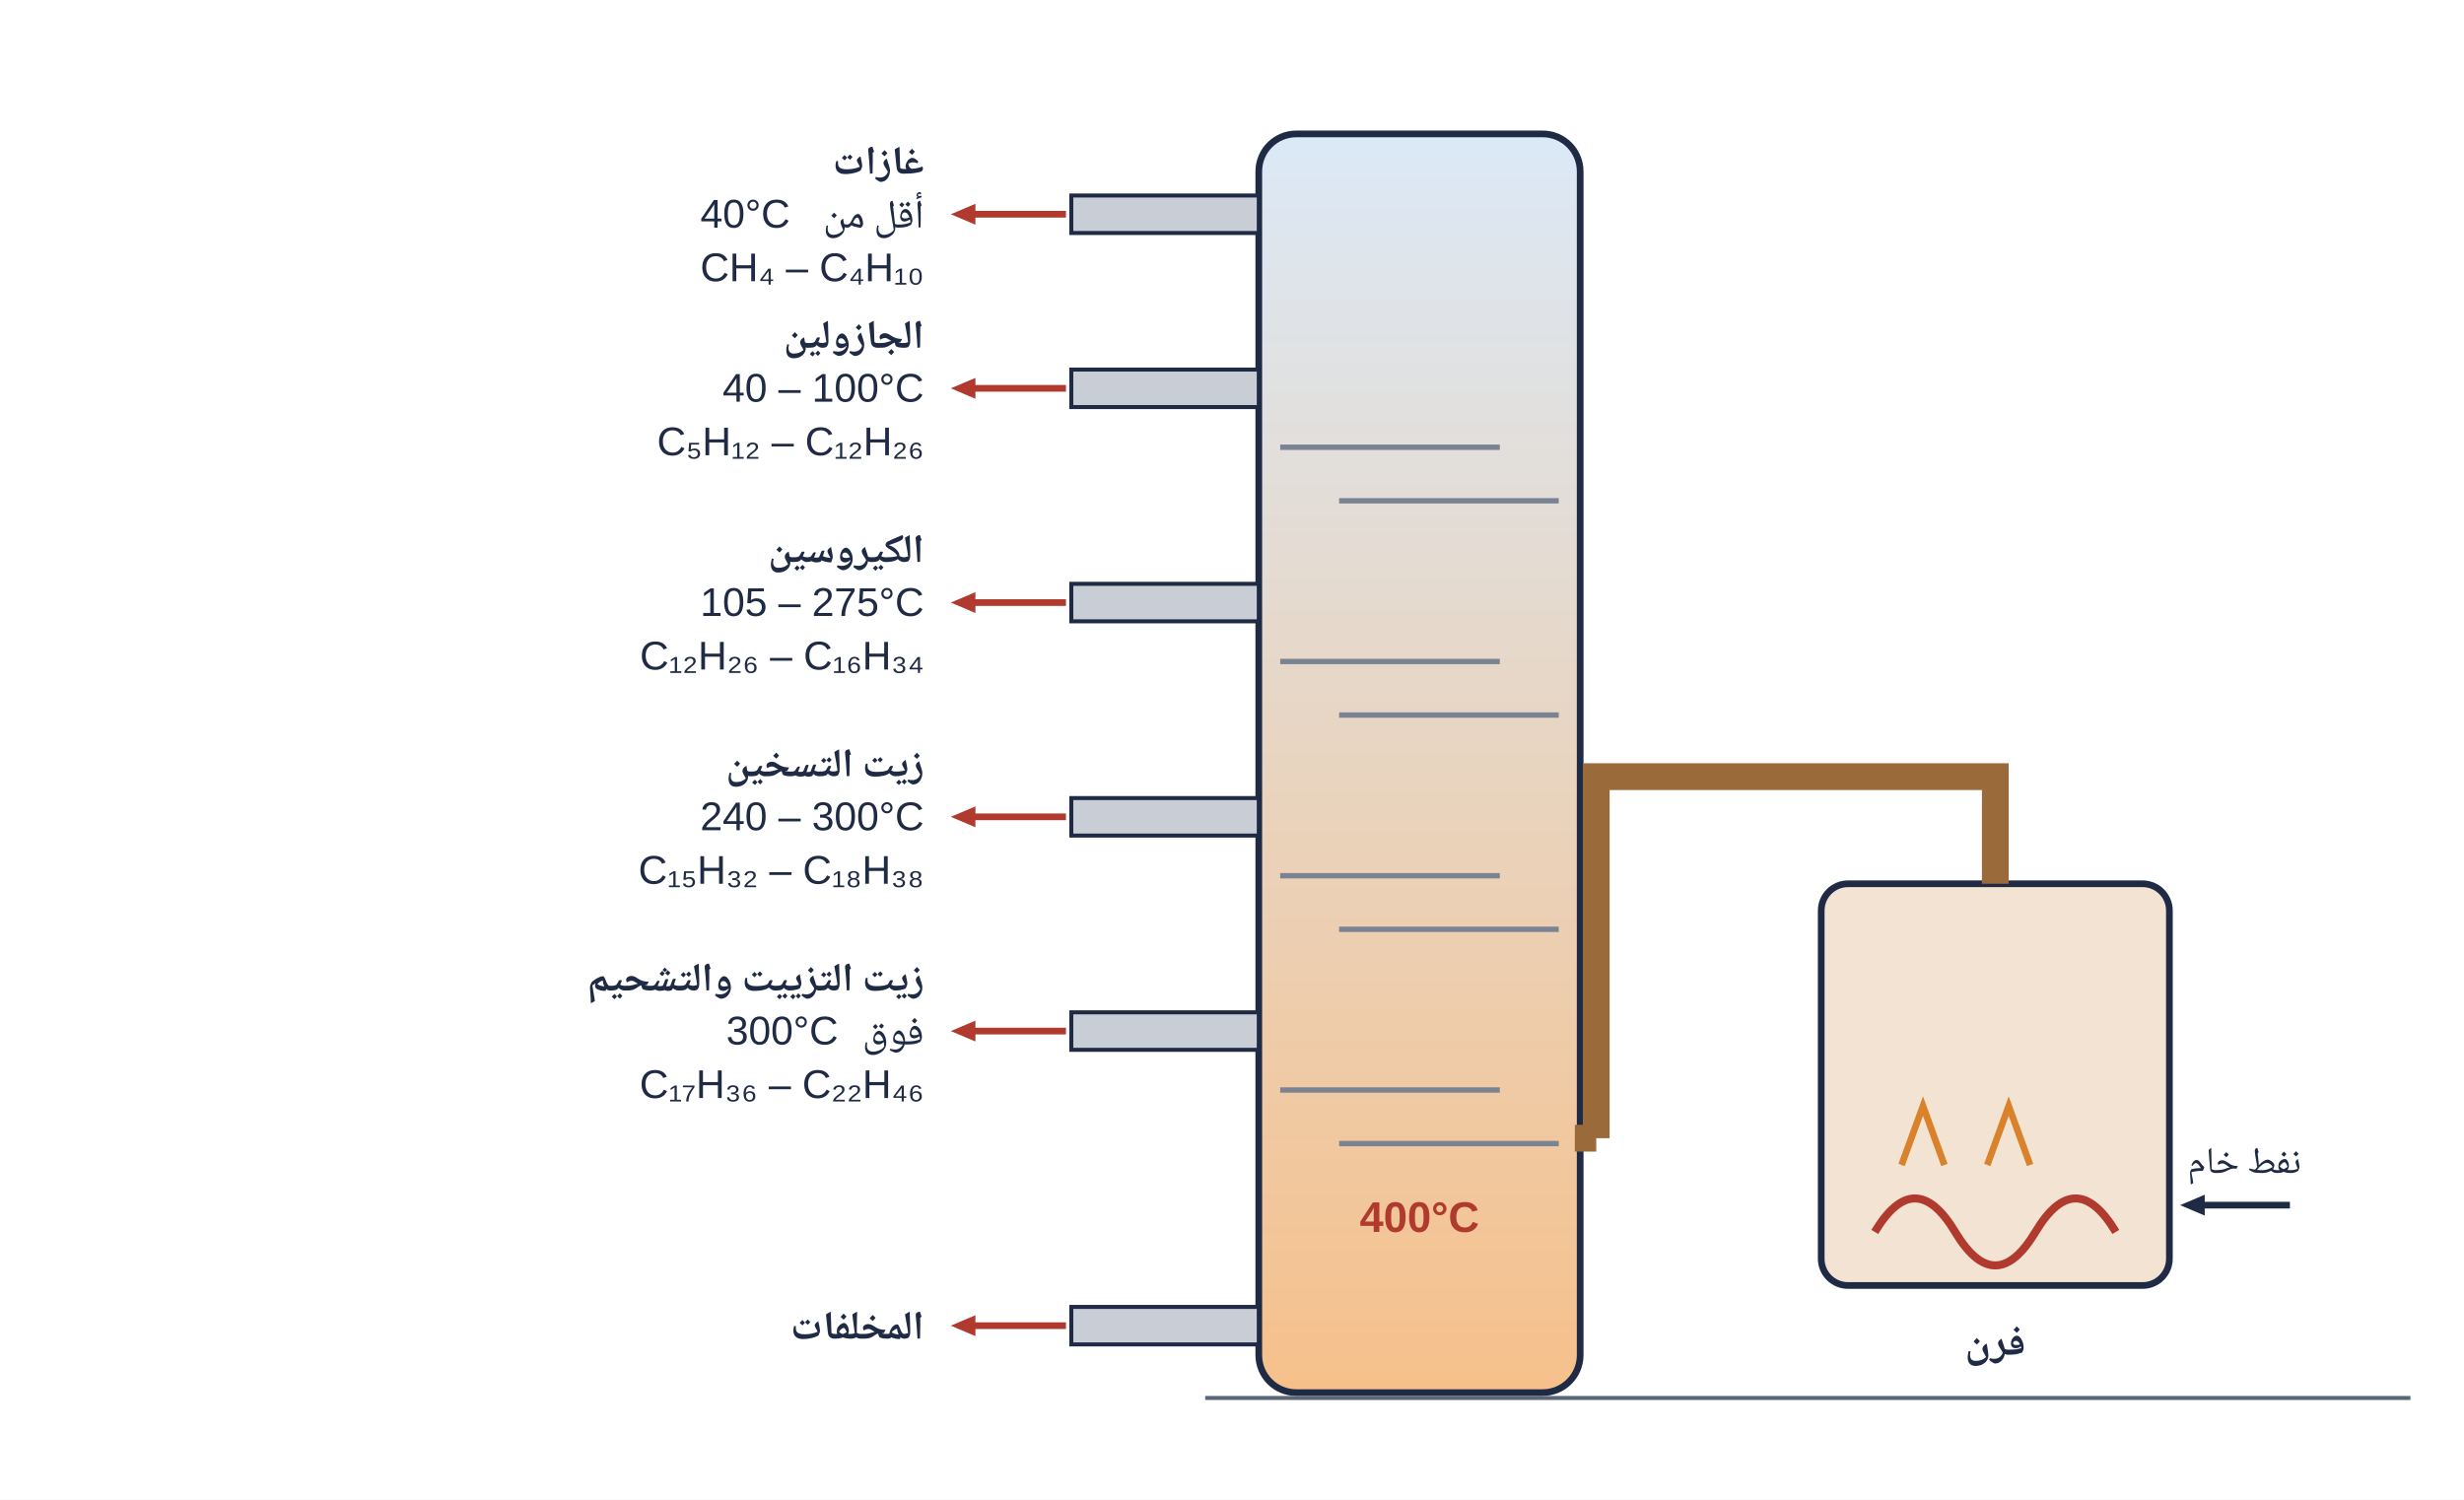
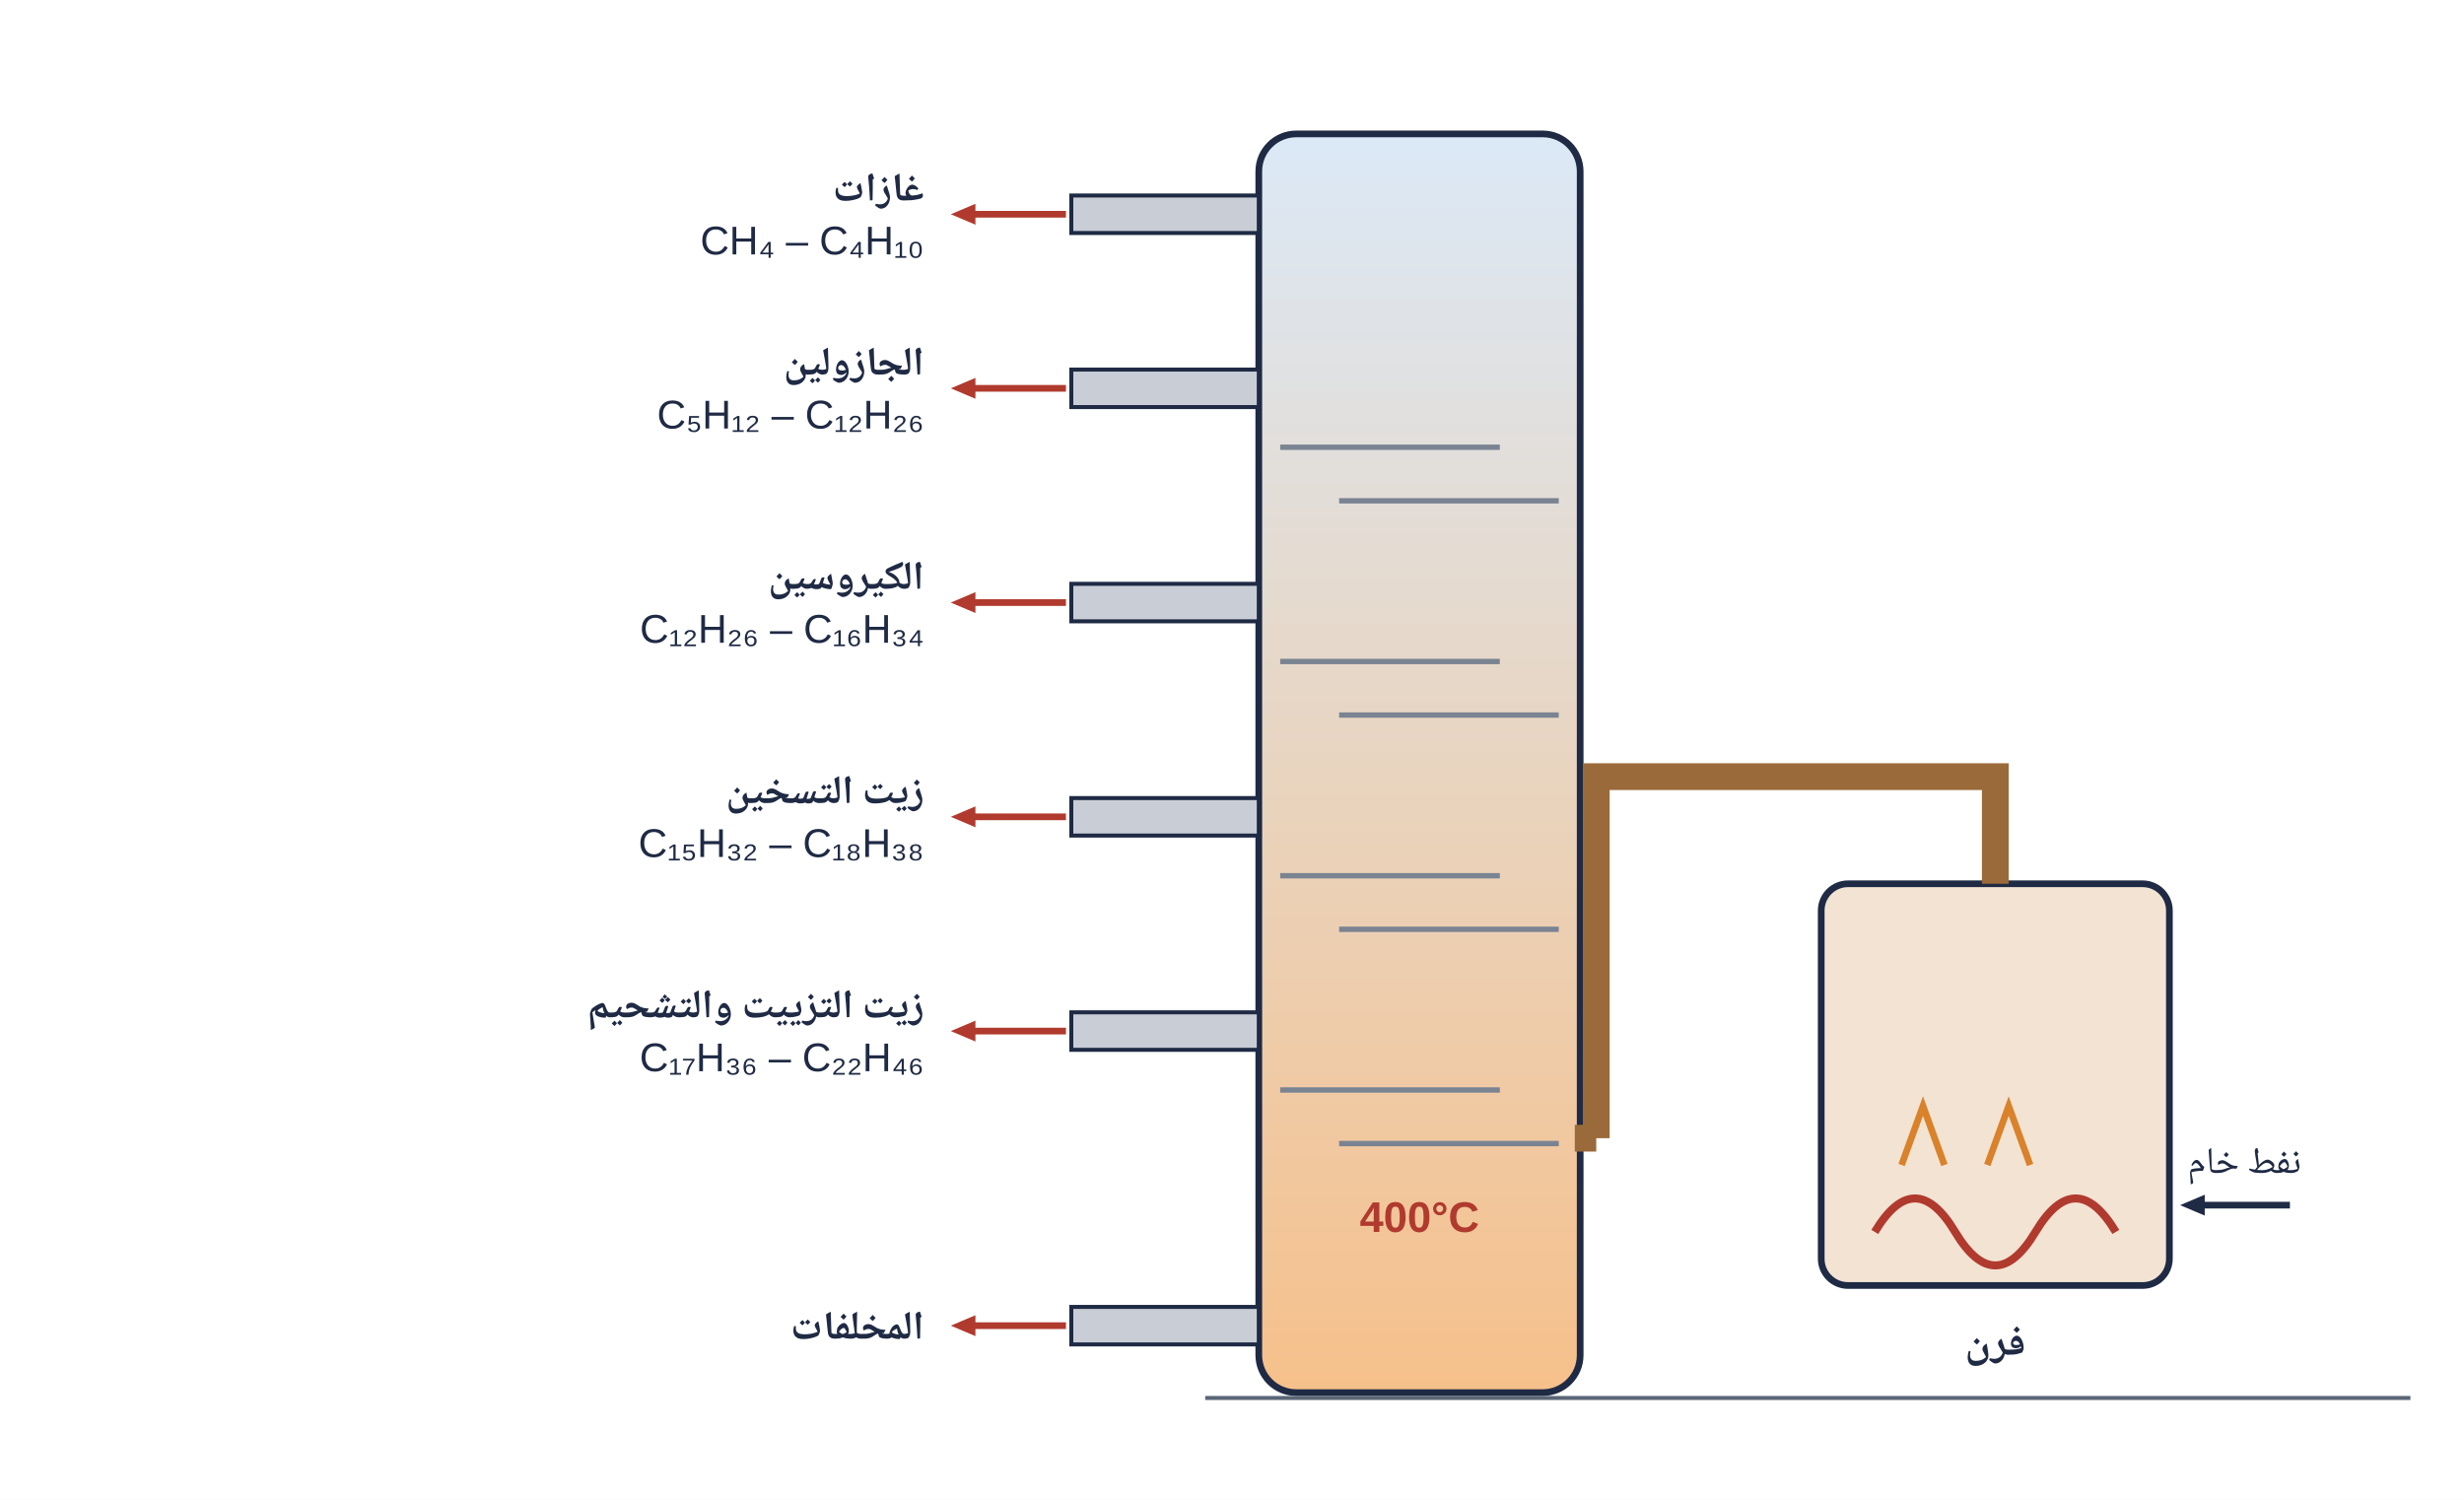
<svg xmlns="http://www.w3.org/2000/svg" viewBox="0 0 920 560" width="920" height="560">
  <rect width="920" height="560" fill="#fff" />
  <defs>
    <linearGradient id="tg" x1="0" y1="0" x2="0" y2="1">
      <stop offset="0" stop-color="#dbe9f7" />
      <stop offset="1" stop-color="#f6c08a" />
    </linearGradient>
  </defs>
  <rect x="470" y="50" width="120" height="470" rx="14" fill="url(#tg)" stroke="#1f2a44" stroke-width="2.5" />
  <line x1="478" y1="167" x2="560" y2="167" stroke="#7a8392" stroke-width="2" />
  <line x1="500" y1="187" x2="582" y2="187" stroke="#7a8392" stroke-width="2" />
  <line x1="478" y1="247" x2="560" y2="247" stroke="#7a8392" stroke-width="2" />
  <line x1="500" y1="267" x2="582" y2="267" stroke="#7a8392" stroke-width="2" />
  <line x1="478" y1="327" x2="560" y2="327" stroke="#7a8392" stroke-width="2" />
  <line x1="500" y1="347" x2="582" y2="347" stroke="#7a8392" stroke-width="2" />
  <line x1="478" y1="407" x2="560" y2="407" stroke="#7a8392" stroke-width="2" />
  <line x1="500" y1="427" x2="582" y2="427" stroke="#7a8392" stroke-width="2" />
  <rect x="400" y="73" width="70" height="14" fill="#c9ced6" stroke="#1f2a44" stroke-width="1.5" />
  <line x1="398" y1="80" x2="361.0" y2="80.0" stroke="#b03a2e" stroke-width="2.5" />
  <polygon points="355,80 364.2,76.1 364.2,83.9" fill="#b03a2e" />
-   <text x="345" y="65" text-anchor="start" font-size="15" fill="#1f2a44" font-weight="bold" font-family="'IBM Plex Sans Arabic','Noto Naskh Arabic',Tahoma,Arial,sans-serif" direction="rtl">غازات</text>
-   <text x="345" y="85" text-anchor="start" font-size="15" fill="#1f2a44" font-weight="normal" font-family="'IBM Plex Sans Arabic','Noto Naskh Arabic',Tahoma,Arial,sans-serif" direction="rtl">أقل من</text>
-   <text x="295" y="85" text-anchor="end" font-size="15" fill="#1f2a44" font-weight="normal" font-family="Arial,Helvetica,sans-serif">40°C</text>
-   <text x="345" y="105" text-anchor="end" font-size="15" fill="#1f2a44" font-weight="normal" font-family="Arial,Helvetica,sans-serif">CH₄ – C₄H₁₀</text>
+   <text x="345" y="75" text-anchor="start" font-size="15" fill="#1f2a44" font-weight="bold" font-family="'IBM Plex Sans Arabic','Noto Naskh Arabic',Tahoma,Arial,sans-serif" direction="rtl">غازات</text>
+   <text x="345" y="95" text-anchor="end" font-size="15" fill="#1f2a44" font-weight="normal" font-family="Arial,Helvetica,sans-serif">CH₄ – C₄H₁₀</text>
  <rect x="400" y="138" width="70" height="14" fill="#c9ced6" stroke="#1f2a44" stroke-width="1.5" />
  <line x1="398" y1="145" x2="361.0" y2="145.0" stroke="#b03a2e" stroke-width="2.5" />
  <polygon points="355,145 364.2,141.1 364.2,148.9" fill="#b03a2e" />
-   <text x="345" y="130" text-anchor="start" font-size="15" fill="#1f2a44" font-weight="bold" font-family="'IBM Plex Sans Arabic','Noto Naskh Arabic',Tahoma,Arial,sans-serif" direction="rtl">الجازولين</text>
-   <text x="345" y="150" text-anchor="end" font-size="15" fill="#1f2a44" font-weight="normal" font-family="Arial,Helvetica,sans-serif">40 – 100°C</text>
-   <text x="345" y="170" text-anchor="end" font-size="15" fill="#1f2a44" font-weight="normal" font-family="Arial,Helvetica,sans-serif">C₅H₁₂ – C₁₂H₂₆</text>
+   <text x="345" y="140" text-anchor="start" font-size="15" fill="#1f2a44" font-weight="bold" font-family="'IBM Plex Sans Arabic','Noto Naskh Arabic',Tahoma,Arial,sans-serif" direction="rtl">الجازولين</text>
+   <text x="345" y="160" text-anchor="end" font-size="15" fill="#1f2a44" font-weight="normal" font-family="Arial,Helvetica,sans-serif">C₅H₁₂ – C₁₂H₂₆</text>
  <rect x="400" y="218" width="70" height="14" fill="#c9ced6" stroke="#1f2a44" stroke-width="1.5" />
  <line x1="398" y1="225" x2="361.0" y2="225.0" stroke="#b03a2e" stroke-width="2.5" />
  <polygon points="355,225 364.2,221.1 364.2,228.9" fill="#b03a2e" />
-   <text x="345" y="210" text-anchor="start" font-size="15" fill="#1f2a44" font-weight="bold" font-family="'IBM Plex Sans Arabic','Noto Naskh Arabic',Tahoma,Arial,sans-serif" direction="rtl">الكيروسين</text>
-   <text x="345" y="230" text-anchor="end" font-size="15" fill="#1f2a44" font-weight="normal" font-family="Arial,Helvetica,sans-serif">105 – 275°C</text>
-   <text x="345" y="250" text-anchor="end" font-size="15" fill="#1f2a44" font-weight="normal" font-family="Arial,Helvetica,sans-serif">C₁₂H₂₆ – C₁₆H₃₄</text>
+   <text x="345" y="220" text-anchor="start" font-size="15" fill="#1f2a44" font-weight="bold" font-family="'IBM Plex Sans Arabic','Noto Naskh Arabic',Tahoma,Arial,sans-serif" direction="rtl">الكيروسين</text>
+   <text x="345" y="240" text-anchor="end" font-size="15" fill="#1f2a44" font-weight="normal" font-family="Arial,Helvetica,sans-serif">C₁₂H₂₆ – C₁₆H₃₄</text>
  <rect x="400" y="298" width="70" height="14" fill="#c9ced6" stroke="#1f2a44" stroke-width="1.5" />
  <line x1="398" y1="305" x2="361.0" y2="305.0" stroke="#b03a2e" stroke-width="2.5" />
  <polygon points="355,305 364.2,301.1 364.2,308.9" fill="#b03a2e" />
-   <text x="345" y="290" text-anchor="start" font-size="15" fill="#1f2a44" font-weight="bold" font-family="'IBM Plex Sans Arabic','Noto Naskh Arabic',Tahoma,Arial,sans-serif" direction="rtl">زيت التسخين</text>
-   <text x="345" y="310" text-anchor="end" font-size="15" fill="#1f2a44" font-weight="normal" font-family="Arial,Helvetica,sans-serif">240 – 300°C</text>
-   <text x="345" y="330" text-anchor="end" font-size="15" fill="#1f2a44" font-weight="normal" font-family="Arial,Helvetica,sans-serif">C₁₅H₃₂ – C₁₈H₃₈</text>
+   <text x="345" y="300" text-anchor="start" font-size="15" fill="#1f2a44" font-weight="bold" font-family="'IBM Plex Sans Arabic','Noto Naskh Arabic',Tahoma,Arial,sans-serif" direction="rtl">زيت التسخين</text>
+   <text x="345" y="320" text-anchor="end" font-size="15" fill="#1f2a44" font-weight="normal" font-family="Arial,Helvetica,sans-serif">C₁₅H₃₂ – C₁₈H₃₈</text>
  <rect x="400" y="378" width="70" height="14" fill="#c9ced6" stroke="#1f2a44" stroke-width="1.5" />
  <line x1="398" y1="385" x2="361.0" y2="385.0" stroke="#b03a2e" stroke-width="2.5" />
  <polygon points="355,385 364.2,381.1 364.2,388.9" fill="#b03a2e" />
-   <text x="345" y="370" text-anchor="start" font-size="15" fill="#1f2a44" font-weight="bold" font-family="'IBM Plex Sans Arabic','Noto Naskh Arabic',Tahoma,Arial,sans-serif" direction="rtl">زيت التزييت والتشحيم</text>
-   <text x="345" y="390" text-anchor="start" font-size="15" fill="#1f2a44" font-weight="normal" font-family="'IBM Plex Sans Arabic','Noto Naskh Arabic',Tahoma,Arial,sans-serif" direction="rtl">فوق</text>
-   <text x="313" y="390" text-anchor="end" font-size="15" fill="#1f2a44" font-weight="normal" font-family="Arial,Helvetica,sans-serif">300°C</text>
-   <text x="345" y="410" text-anchor="end" font-size="15" fill="#1f2a44" font-weight="normal" font-family="Arial,Helvetica,sans-serif">C₁₇H₃₆ – C₂₂H₄₆</text>
+   <text x="345" y="380" text-anchor="start" font-size="15" fill="#1f2a44" font-weight="bold" font-family="'IBM Plex Sans Arabic','Noto Naskh Arabic',Tahoma,Arial,sans-serif" direction="rtl">زيت التزييت والتشحيم</text>
+   <text x="345" y="400" text-anchor="end" font-size="15" fill="#1f2a44" font-weight="normal" font-family="Arial,Helvetica,sans-serif">C₁₇H₃₆ – C₂₂H₄₆</text>
  <rect x="400" y="488" width="70" height="14" fill="#c9ced6" stroke="#1f2a44" stroke-width="1.5" />
  <line x1="398" y1="495" x2="361.0" y2="495.0" stroke="#b03a2e" stroke-width="2.5" />
  <polygon points="355,495 364.2,491.1 364.2,498.9" fill="#b03a2e" />
  <text x="345" y="500" text-anchor="start" font-size="15" fill="#1f2a44" font-weight="bold" font-family="'IBM Plex Sans Arabic','Noto Naskh Arabic',Tahoma,Arial,sans-serif" direction="rtl">المخلفات</text>
  <text x="530.0" y="460" text-anchor="middle" font-size="16" fill="#b03a2e" font-weight="bold" font-family="Arial,Helvetica,sans-serif">400°C</text>
  <rect x="680" y="330" width="130" height="150" rx="10" fill="#f3e3d3" stroke="#1f2a44" stroke-width="2.5" />
  <path d="M700,460 q15,-25 30,0 t30,0 t30,0" fill="none" stroke="#b03a2e" stroke-width="3" />
  <path d="M710,435 l8,-22 l8,22 M742,435 l8,-22 l8,22" fill="none" stroke="#d9822b" stroke-width="2.5" />
  <path d="M745.0,330 L745.0,290 L596,290 L596,425" fill="none" stroke="#9a6a3a" stroke-width="10" />
  <path d="M596,425 L588,425" stroke="#9a6a3a" stroke-width="10" />
  <line x1="855" y1="450" x2="820.0" y2="450.0" stroke="#1f2a44" stroke-width="2.5" />
  <polygon points="814,450 823.2,446.1 823.2,453.9" fill="#1f2a44" />
  <text x="745.0" y="506" text-anchor="middle" font-size="16" fill="#1f2a44" font-weight="bold" font-family="'IBM Plex Sans Arabic','Noto Naskh Arabic',Tahoma,Arial,sans-serif" direction="rtl">فرن</text>
  <text x="838" y="438" text-anchor="middle" font-size="14" fill="#1f2a44" font-weight="normal" font-family="'IBM Plex Sans Arabic','Noto Naskh Arabic',Tahoma,Arial,sans-serif" direction="rtl">نفط خام</text>
  <line x1="450" y1="522" x2="900" y2="522" stroke="#5b6676" stroke-width="1.5" />
</svg>
